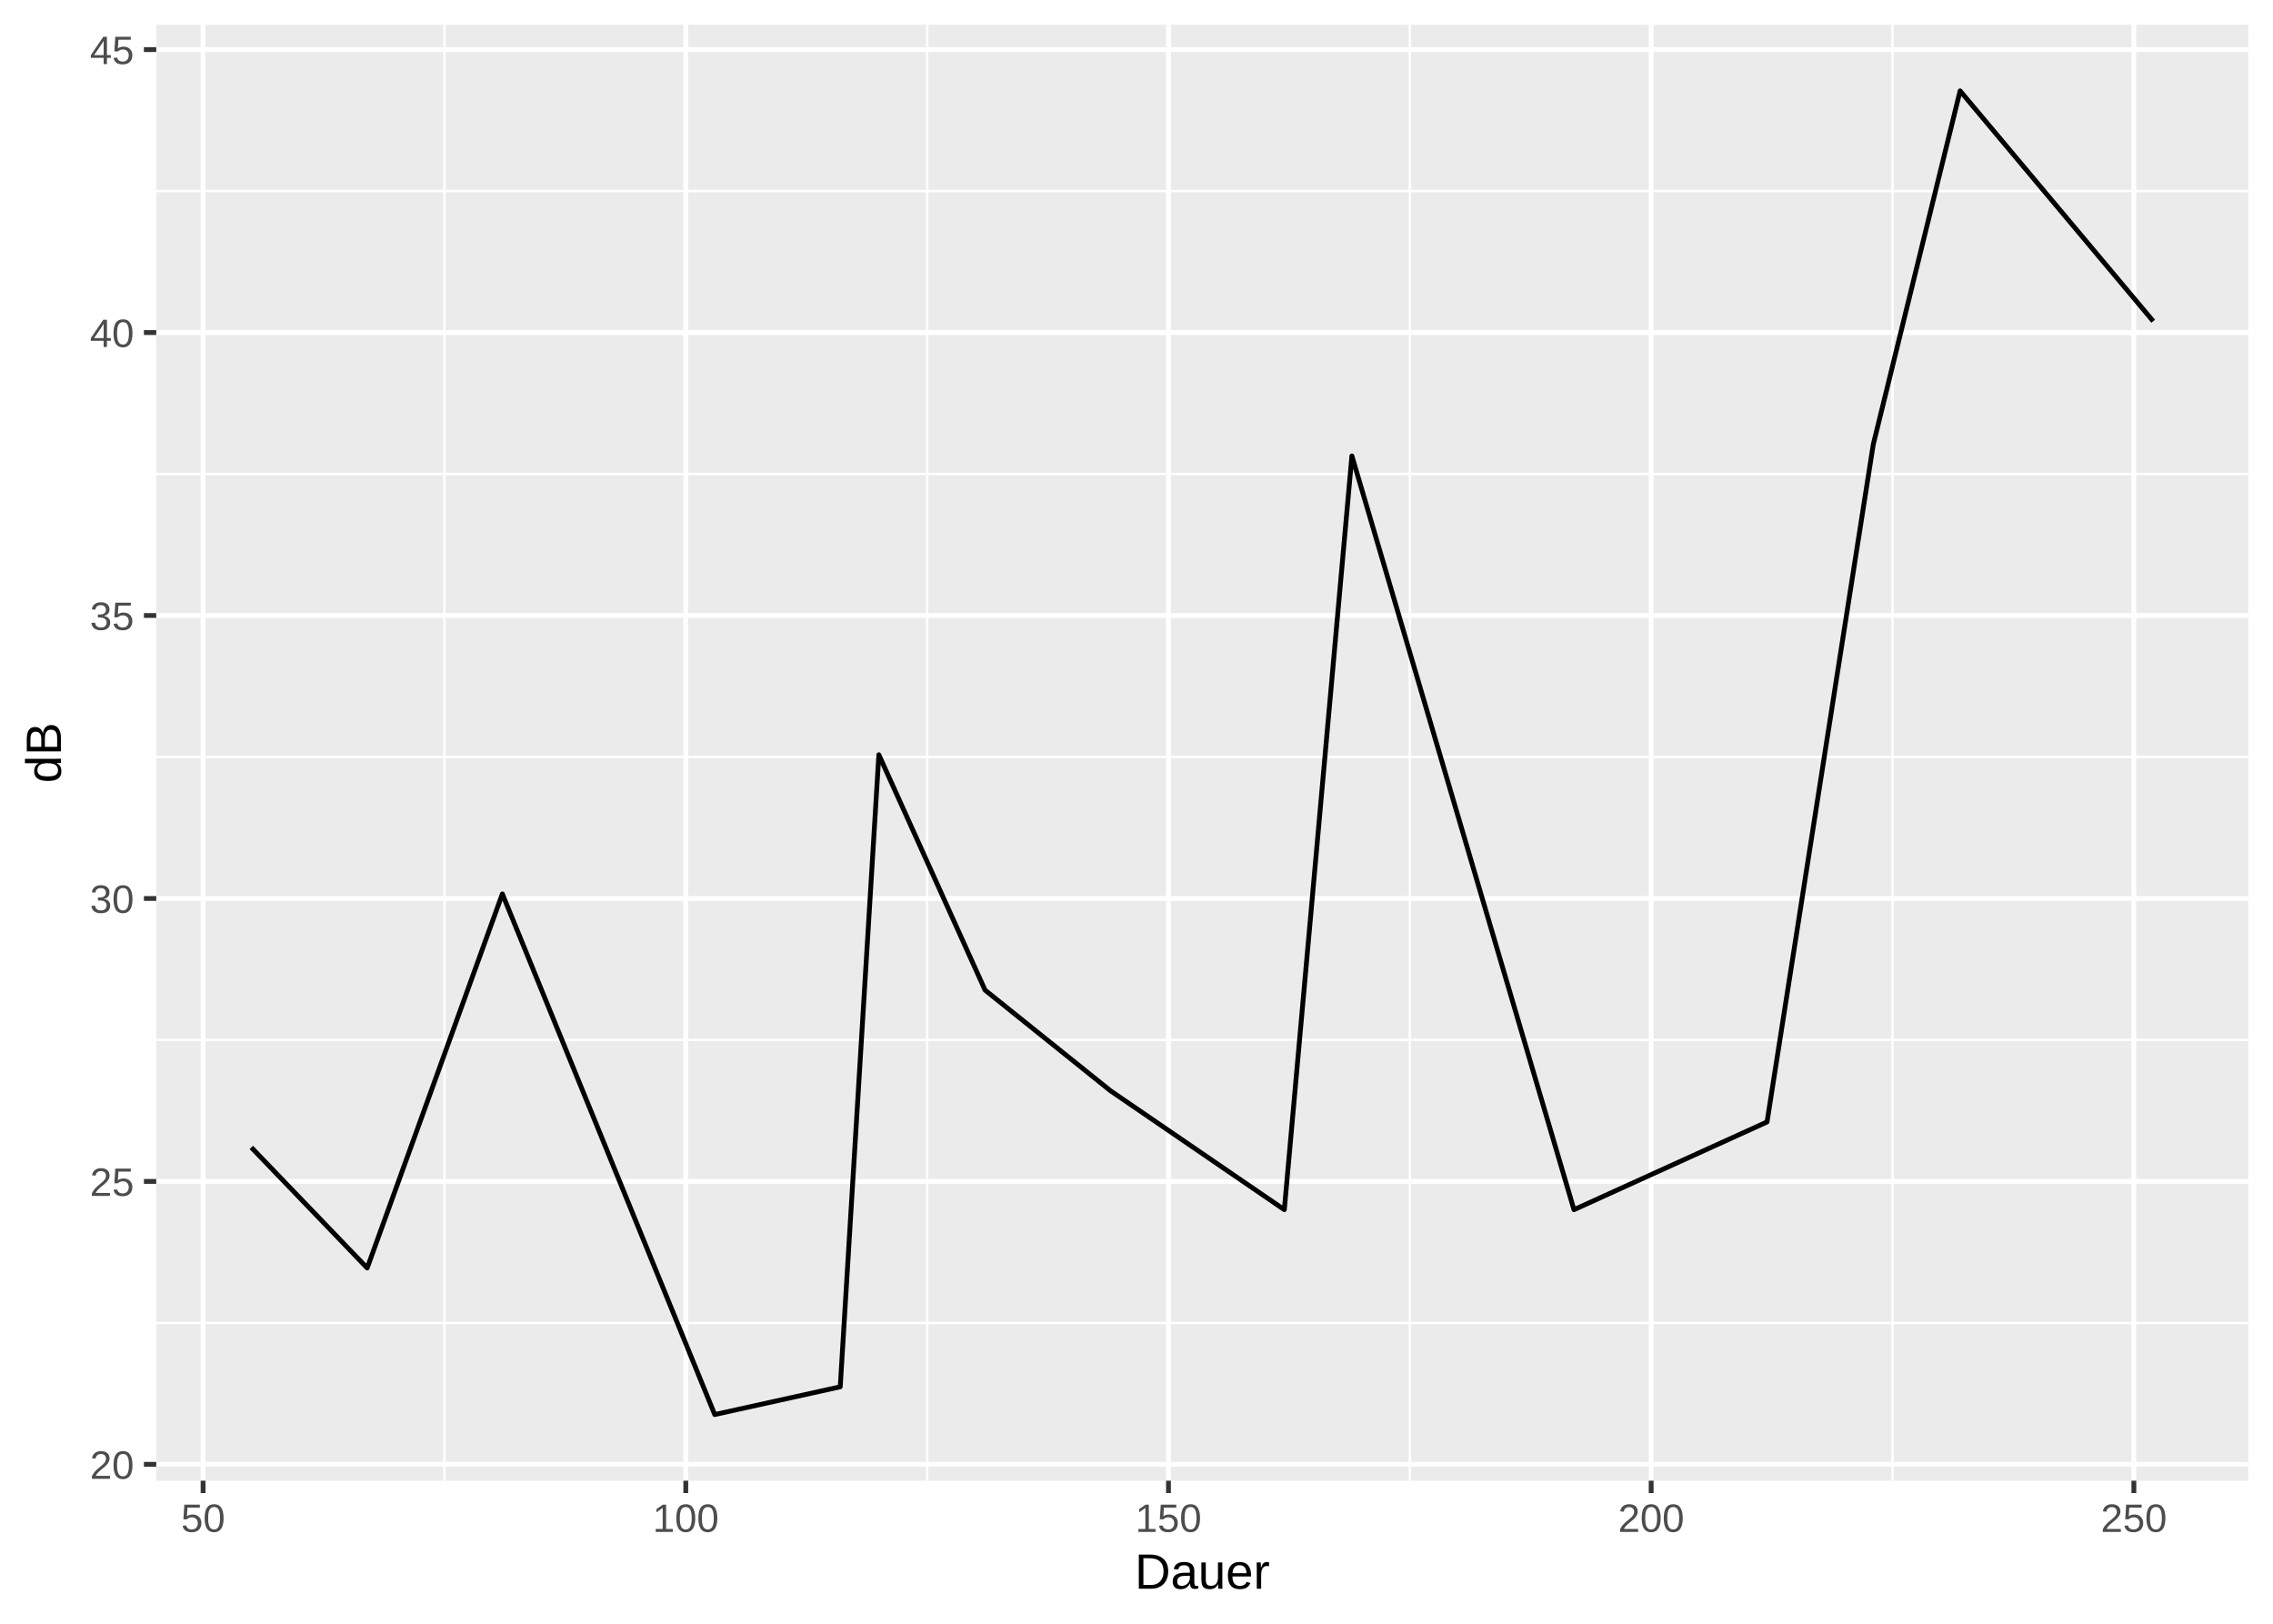
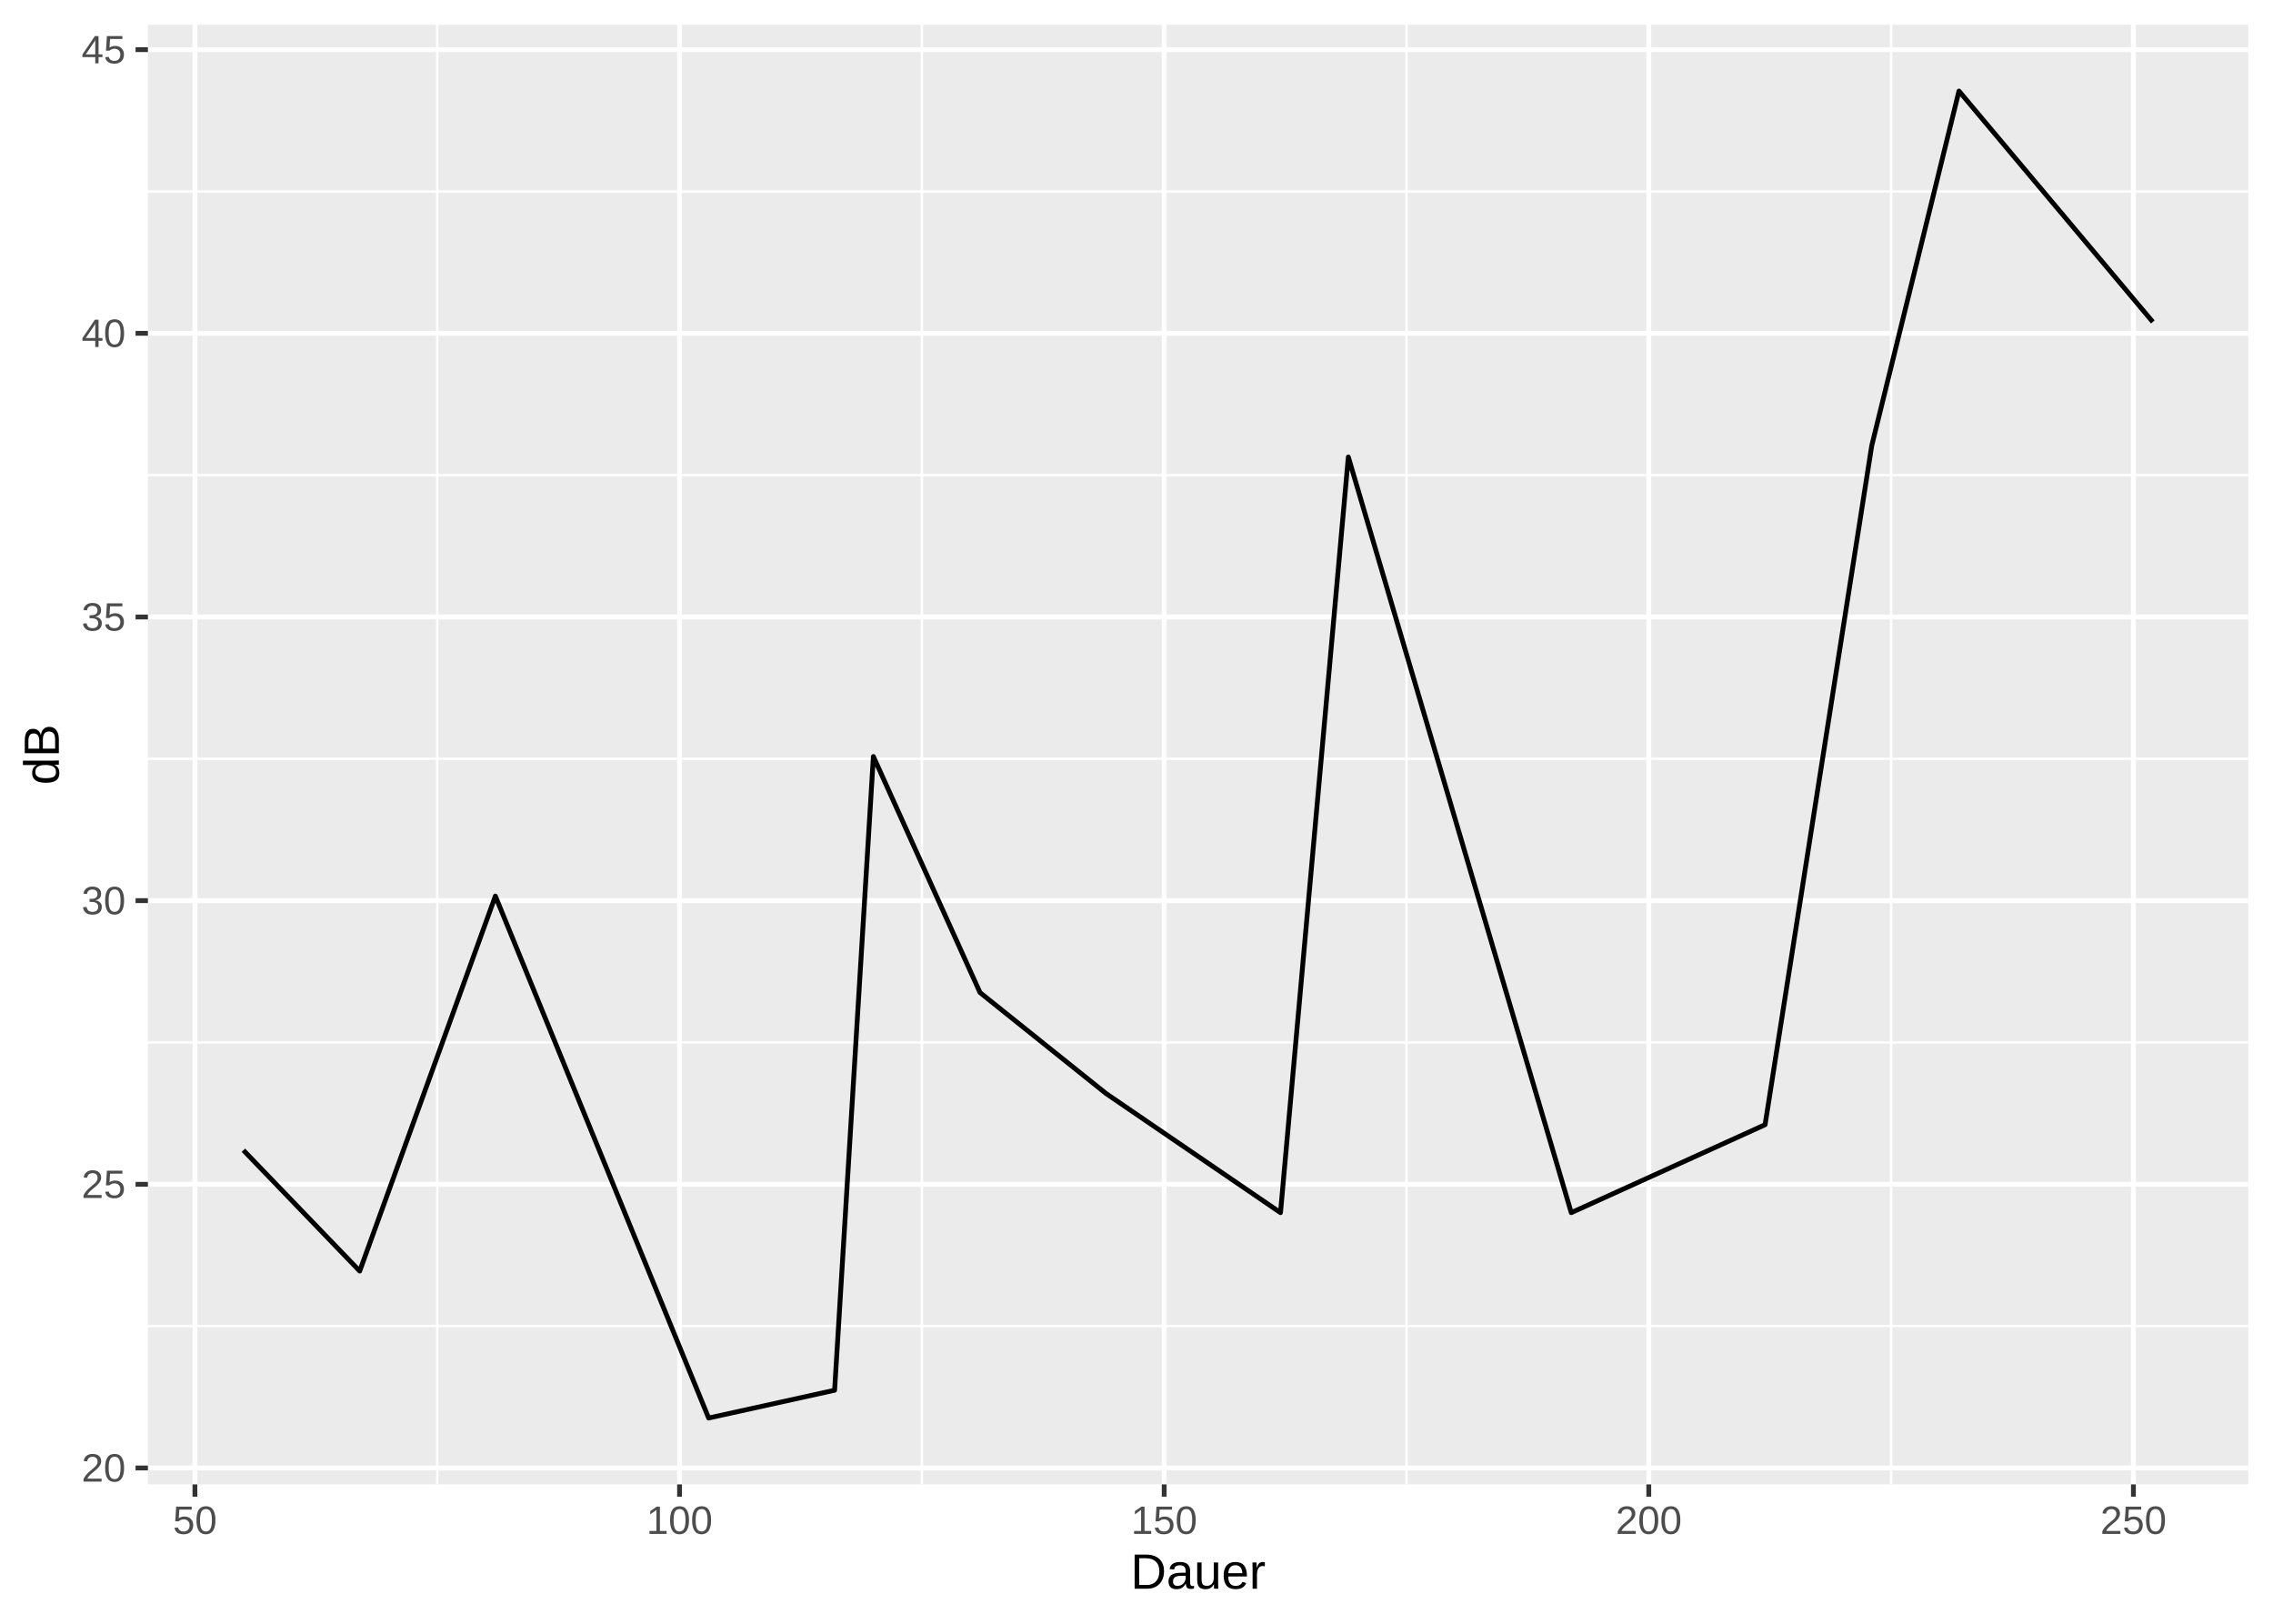
- <svg xmlns="http://www.w3.org/2000/svg" class="svglite" width="504.00pt" height="360.00pt" viewBox="0 0 504.00 360.00">
-   <defs>
-     <style type="text/css">
+ <svg xmlns="http://www.w3.org/2000/svg" width="504.00pt" height="360.00pt" viewBox="0 0 504.00 360.00">
+   <g class="svglite">
+     <defs>
+       <style type="text/css">
    .svglite line, .svglite polyline, .svglite polygon, .svglite path, .svglite rect, .svglite circle {
      fill: none;
      stroke: #000000;
      stroke-linecap: round;
      stroke-linejoin: round;
      stroke-miterlimit: 10.00;
    }
    .svglite text {
      white-space: pre;
    }
+     .svglite g.glyphgroup path {
+       fill: inherit;
+       stroke: none;
+     }
  </style>
-   </defs>
-   <rect width="100%" height="100%" style="stroke: none; fill: #FFFFFF;" />
-   <defs>
-     <clipPath id="cpMC4wMHw1MDQuMDB8MC4wMHwzNjAuMDA=">
-       <rect x="0.00" y="0.00" width="504.00" height="360.00" />
-     </clipPath>
-   </defs>
-   <g clip-path="url(#cpMC4wMHw1MDQuMDB8MC4wMHwzNjAuMDA=)">
-     <rect x="0.00" y="0.00" width="504.00" height="360.00" style="stroke-width: 1.07; stroke: #FFFFFF; fill: #FFFFFF;" />
-   </g>
-   <defs>
-     <clipPath id="cpMzQuNjV8NDk4LjUyfDUuNDh8MzI4LjI5">
-       <rect x="34.65" y="5.48" width="463.87" height="322.82" />
-     </clipPath>
-   </defs>
-   <g clip-path="url(#cpMzQuNjV8NDk4LjUyfDUuNDh8MzI4LjI5)">
-     <rect x="34.65" y="5.48" width="463.87" height="322.82" style="stroke-width: 1.07; stroke: none; fill: #EBEBEB;" />
-     <polyline points="34.65,293.30 498.52,293.30 " style="stroke-width: 0.53; stroke: #FFFFFF; stroke-linecap: butt;" />
-     <polyline points="34.65,230.56 498.52,230.56 " style="stroke-width: 0.53; stroke: #FFFFFF; stroke-linecap: butt;" />
-     <polyline points="34.65,167.83 498.52,167.83 " style="stroke-width: 0.53; stroke: #FFFFFF; stroke-linecap: butt;" />
-     <polyline points="34.65,105.09 498.52,105.09 " style="stroke-width: 0.53; stroke: #FFFFFF; stroke-linecap: butt;" />
-     <polyline points="34.65,42.36 498.52,42.36 " style="stroke-width: 0.53; stroke: #FFFFFF; stroke-linecap: butt;" />
-     <polyline points="98.55,328.29 98.55,5.48 " style="stroke-width: 0.53; stroke: #FFFFFF; stroke-linecap: butt;" />
-     <polyline points="205.58,328.29 205.58,5.48 " style="stroke-width: 0.53; stroke: #FFFFFF; stroke-linecap: butt;" />
-     <polyline points="312.61,328.29 312.61,5.48 " style="stroke-width: 0.53; stroke: #FFFFFF; stroke-linecap: butt;" />
-     <polyline points="419.64,328.29 419.64,5.48 " style="stroke-width: 0.53; stroke: #FFFFFF; stroke-linecap: butt;" />
-     <polyline points="34.65,324.66 498.52,324.66 " style="stroke-width: 1.07; stroke: #FFFFFF; stroke-linecap: butt;" />
-     <polyline points="34.65,261.93 498.52,261.93 " style="stroke-width: 1.07; stroke: #FFFFFF; stroke-linecap: butt;" />
-     <polyline points="34.65,199.20 498.52,199.20 " style="stroke-width: 1.07; stroke: #FFFFFF; stroke-linecap: butt;" />
-     <polyline points="34.65,136.46 498.52,136.46 " style="stroke-width: 1.07; stroke: #FFFFFF; stroke-linecap: butt;" />
-     <polyline points="34.65,73.73 498.52,73.73 " style="stroke-width: 1.07; stroke: #FFFFFF; stroke-linecap: butt;" />
-     <polyline points="34.65,10.99 498.52,10.99 " style="stroke-width: 1.07; stroke: #FFFFFF; stroke-linecap: butt;" />
-     <polyline points="45.03,328.29 45.03,5.48 " style="stroke-width: 1.07; stroke: #FFFFFF; stroke-linecap: butt;" />
-     <polyline points="152.06,328.29 152.06,5.48 " style="stroke-width: 1.07; stroke: #FFFFFF; stroke-linecap: butt;" />
-     <polyline points="259.09,328.29 259.09,5.48 " style="stroke-width: 1.07; stroke: #FFFFFF; stroke-linecap: butt;" />
-     <polyline points="366.12,328.29 366.12,5.48 " style="stroke-width: 1.07; stroke: #FFFFFF; stroke-linecap: butt;" />
-     <polyline points="473.15,328.29 473.15,5.48 " style="stroke-width: 1.07; stroke: #FFFFFF; stroke-linecap: butt;" />
-     <polyline points="55.73,254.40 81.42,281.13 111.39,198.19 158.48,313.62 186.31,307.47 194.87,167.33 218.42,219.52 246.25,241.85 284.78,268.20 299.76,101.08 349.00,268.20 391.81,248.75 415.36,98.57 434.62,20.15 477.44,71.22 " style="stroke-width: 1.07; stroke-linecap: butt;" />
-   </g>
-   <g clip-path="url(#cpMC4wMHw1MDQuMDB8MC4wMHwzNjAuMDA=)">
-     <text x="29.72" y="327.87" text-anchor="end" style="font-size: 8.80px;fill: #4D4D4D; font-family: &quot;Arimo&quot;;" textLength="11.19px" lengthAdjust="spacingAndGlyphs">20</text>
-     <text x="29.72" y="265.14" text-anchor="end" style="font-size: 8.80px;fill: #4D4D4D; font-family: &quot;Arimo&quot;;" textLength="11.19px" lengthAdjust="spacingAndGlyphs">25</text>
-     <text x="29.72" y="202.40" text-anchor="end" style="font-size: 8.80px;fill: #4D4D4D; font-family: &quot;Arimo&quot;;" textLength="11.19px" lengthAdjust="spacingAndGlyphs">30</text>
-     <text x="29.72" y="139.67" text-anchor="end" style="font-size: 8.80px;fill: #4D4D4D; font-family: &quot;Arimo&quot;;" textLength="11.19px" lengthAdjust="spacingAndGlyphs">35</text>
-     <text x="29.72" y="76.94" text-anchor="end" style="font-size: 8.80px;fill: #4D4D4D; font-family: &quot;Arimo&quot;;" textLength="11.19px" lengthAdjust="spacingAndGlyphs">40</text>
-     <text x="29.72" y="14.20" text-anchor="end" style="font-size: 8.80px;fill: #4D4D4D; font-family: &quot;Arimo&quot;;" textLength="11.19px" lengthAdjust="spacingAndGlyphs">45</text>
-     <polyline points="31.91,324.66 34.65,324.66 " style="stroke-width: 1.07; stroke: #333333; stroke-linecap: butt;" />
-     <polyline points="31.91,261.93 34.65,261.93 " style="stroke-width: 1.07; stroke: #333333; stroke-linecap: butt;" />
-     <polyline points="31.91,199.20 34.65,199.20 " style="stroke-width: 1.07; stroke: #333333; stroke-linecap: butt;" />
-     <polyline points="31.91,136.46 34.65,136.46 " style="stroke-width: 1.07; stroke: #333333; stroke-linecap: butt;" />
-     <polyline points="31.91,73.73 34.65,73.73 " style="stroke-width: 1.07; stroke: #333333; stroke-linecap: butt;" />
-     <polyline points="31.91,10.99 34.65,10.99 " style="stroke-width: 1.07; stroke: #333333; stroke-linecap: butt;" />
-     <polyline points="45.03,331.03 45.03,328.29 " style="stroke-width: 1.07; stroke: #333333; stroke-linecap: butt;" />
-     <polyline points="152.06,331.03 152.06,328.29 " style="stroke-width: 1.07; stroke: #333333; stroke-linecap: butt;" />
-     <polyline points="259.09,331.03 259.09,328.29 " style="stroke-width: 1.07; stroke: #333333; stroke-linecap: butt;" />
-     <polyline points="366.12,331.03 366.12,328.29 " style="stroke-width: 1.07; stroke: #333333; stroke-linecap: butt;" />
-     <polyline points="473.15,331.03 473.15,328.29 " style="stroke-width: 1.07; stroke: #333333; stroke-linecap: butt;" />
-     <text x="45.03" y="339.64" text-anchor="middle" style="font-size: 8.80px;fill: #4D4D4D; font-family: &quot;Arimo&quot;;" textLength="11.19px" lengthAdjust="spacingAndGlyphs">50</text>
-     <text x="152.06" y="339.64" text-anchor="middle" style="font-size: 8.80px;fill: #4D4D4D; font-family: &quot;Arimo&quot;;" textLength="16.78px" lengthAdjust="spacingAndGlyphs">100</text>
-     <text x="259.09" y="339.64" text-anchor="middle" style="font-size: 8.80px;fill: #4D4D4D; font-family: &quot;Arimo&quot;;" textLength="16.78px" lengthAdjust="spacingAndGlyphs">150</text>
-     <text x="366.12" y="339.64" text-anchor="middle" style="font-size: 8.80px;fill: #4D4D4D; font-family: &quot;Arimo&quot;;" textLength="16.78px" lengthAdjust="spacingAndGlyphs">200</text>
-     <text x="473.15" y="339.64" text-anchor="middle" style="font-size: 8.80px;fill: #4D4D4D; font-family: &quot;Arimo&quot;;" textLength="16.78px" lengthAdjust="spacingAndGlyphs">250</text>
-     <text x="266.59" y="352.23" text-anchor="middle" style="font-size: 11.00px; font-family: &quot;Arimo&quot;;" textLength="33.47px" lengthAdjust="spacingAndGlyphs">Dauer</text>
-     <text transform="translate(13.50,166.89) rotate(-90)" text-anchor="middle" style="font-size: 11.00px; font-family: &quot;Arimo&quot;;" textLength="14.53px" lengthAdjust="spacingAndGlyphs">dB</text>
+     </defs>
+     <rect width="100%" height="100%" style="stroke: none; fill: #FFFFFF;" />
+     <defs>
+       <clipPath id="cpMC4wMHw1MDQuMDB8MC4wMHwzNjAuMDA=">
+         <rect x="0.00" y="0.00" width="504.00" height="360.00" />
+       </clipPath>
+     </defs>
+     <g clip-path="url(#cpMC4wMHw1MDQuMDB8MC4wMHwzNjAuMDA=)">
+       <rect x="0.00" y="0.00" width="504.00" height="360.00" style="stroke-width: 1.07; stroke: #FFFFFF; fill: #FFFFFF;" />
+     </g>
+     <defs>
+       <clipPath id="cpMzIuODB8NDk4LjUyfDUuNDh8MzI5LjEw">
+         <rect x="32.80" y="5.48" width="465.72" height="323.62" />
+       </clipPath>
+     </defs>
+     <g clip-path="url(#cpMzIuODB8NDk4LjUyfDUuNDh8MzI5LjEw)">
+       <rect x="32.80" y="5.48" width="465.72" height="323.62" style="stroke-width: 1.07; stroke: none; fill: #EBEBEB;" />
+       <polyline points="32.80,294.01 498.52,294.01 " style="stroke-width: 0.53; stroke: #FFFFFF; stroke-linecap: butt;" />
+       <polyline points="32.80,231.12 498.52,231.12 " style="stroke-width: 0.53; stroke: #FFFFFF; stroke-linecap: butt;" />
+       <polyline points="32.80,168.23 498.52,168.23 " style="stroke-width: 0.53; stroke: #FFFFFF; stroke-linecap: butt;" />
+       <polyline points="32.80,105.34 498.52,105.34 " style="stroke-width: 0.53; stroke: #FFFFFF; stroke-linecap: butt;" />
+       <polyline points="32.80,42.45 498.52,42.45 " style="stroke-width: 0.53; stroke: #FFFFFF; stroke-linecap: butt;" />
+       <polyline points="96.95,329.10 96.95,5.48 " style="stroke-width: 0.53; stroke: #FFFFFF; stroke-linecap: butt;" />
+       <polyline points="204.41,329.10 204.41,5.48 " style="stroke-width: 0.53; stroke: #FFFFFF; stroke-linecap: butt;" />
+       <polyline points="311.87,329.10 311.87,5.48 " style="stroke-width: 0.53; stroke: #FFFFFF; stroke-linecap: butt;" />
+       <polyline points="419.32,329.10 419.32,5.48 " style="stroke-width: 0.53; stroke: #FFFFFF; stroke-linecap: butt;" />
+       <polyline points="32.80,325.46 498.52,325.46 " style="stroke-width: 1.07; stroke: #FFFFFF; stroke-linecap: butt;" />
+       <polyline points="32.80,262.57 498.52,262.57 " style="stroke-width: 1.07; stroke: #FFFFFF; stroke-linecap: butt;" />
+       <polyline points="32.80,199.68 498.52,199.68 " style="stroke-width: 1.07; stroke: #FFFFFF; stroke-linecap: butt;" />
+       <polyline points="32.80,136.79 498.52,136.79 " style="stroke-width: 1.07; stroke: #FFFFFF; stroke-linecap: butt;" />
+       <polyline points="32.80,73.90 498.52,73.90 " style="stroke-width: 1.07; stroke: #FFFFFF; stroke-linecap: butt;" />
+       <polyline points="32.80,11.01 498.52,11.01 " style="stroke-width: 1.07; stroke: #FFFFFF; stroke-linecap: butt;" />
+       <polyline points="43.22,329.10 43.22,5.48 " style="stroke-width: 1.07; stroke: #FFFFFF; stroke-linecap: butt;" />
+       <polyline points="150.68,329.10 150.68,5.48 " style="stroke-width: 1.07; stroke: #FFFFFF; stroke-linecap: butt;" />
+       <polyline points="258.14,329.10 258.14,5.48 " style="stroke-width: 1.07; stroke: #FFFFFF; stroke-linecap: butt;" />
+       <polyline points="365.59,329.10 365.59,5.48 " style="stroke-width: 1.07; stroke: #FFFFFF; stroke-linecap: butt;" />
+       <polyline points="473.05,329.10 473.05,5.48 " style="stroke-width: 1.07; stroke: #FFFFFF; stroke-linecap: butt;" />
+       <polyline points="53.97,255.02 79.76,281.81 109.84,198.67 157.13,314.39 185.06,308.23 193.66,167.73 217.30,220.06 245.24,242.44 283.93,268.86 298.97,101.32 348.40,268.86 391.38,249.36 415.03,98.80 434.37,20.19 477.35,71.38 " style="stroke-width: 1.07; stroke-linecap: butt;" />
+     </g>
+     <g clip-path="url(#cpMC4wMHw1MDQuMDB8MC4wMHwzNjAuMDA=)">
+       <text x="27.86" y="328.49" text-anchor="end" style="font-size: 8.80px;fill: #4D4D4D; font-family: &quot;Arimo&quot;;" textLength="9.78px" lengthAdjust="spacingAndGlyphs">20</text>
+       <text x="27.86" y="265.60" text-anchor="end" style="font-size: 8.80px;fill: #4D4D4D; font-family: &quot;Arimo&quot;;" textLength="9.78px" lengthAdjust="spacingAndGlyphs">25</text>
+       <text x="27.86" y="202.71" text-anchor="end" style="font-size: 8.80px;fill: #4D4D4D; font-family: &quot;Arimo&quot;;" textLength="9.78px" lengthAdjust="spacingAndGlyphs">30</text>
+       <text x="27.86" y="139.82" text-anchor="end" style="font-size: 8.80px;fill: #4D4D4D; font-family: &quot;Arimo&quot;;" textLength="9.78px" lengthAdjust="spacingAndGlyphs">35</text>
+       <text x="27.86" y="76.93" text-anchor="end" style="font-size: 8.80px;fill: #4D4D4D; font-family: &quot;Arimo&quot;;" textLength="9.78px" lengthAdjust="spacingAndGlyphs">40</text>
+       <text x="27.86" y="14.04" text-anchor="end" style="font-size: 8.80px;fill: #4D4D4D; font-family: &quot;Arimo&quot;;" textLength="9.78px" lengthAdjust="spacingAndGlyphs">45</text>
+       <polyline points="30.06,325.46 32.80,325.46 " style="stroke-width: 1.07; stroke: #333333; stroke-linecap: butt;" />
+       <polyline points="30.06,262.57 32.80,262.57 " style="stroke-width: 1.07; stroke: #333333; stroke-linecap: butt;" />
+       <polyline points="30.06,199.68 32.80,199.68 " style="stroke-width: 1.07; stroke: #333333; stroke-linecap: butt;" />
+       <polyline points="30.06,136.79 32.80,136.79 " style="stroke-width: 1.07; stroke: #333333; stroke-linecap: butt;" />
+       <polyline points="30.06,73.90 32.80,73.90 " style="stroke-width: 1.07; stroke: #333333; stroke-linecap: butt;" />
+       <polyline points="30.06,11.01 32.80,11.01 " style="stroke-width: 1.07; stroke: #333333; stroke-linecap: butt;" />
+       <polyline points="43.22,331.84 43.22,329.10 " style="stroke-width: 1.07; stroke: #333333; stroke-linecap: butt;" />
+       <polyline points="150.68,331.84 150.68,329.10 " style="stroke-width: 1.07; stroke: #333333; stroke-linecap: butt;" />
+       <polyline points="258.14,331.84 258.14,329.10 " style="stroke-width: 1.07; stroke: #333333; stroke-linecap: butt;" />
+       <polyline points="365.59,331.84 365.59,329.10 " style="stroke-width: 1.07; stroke: #333333; stroke-linecap: butt;" />
+       <polyline points="473.05,331.84 473.05,329.10 " style="stroke-width: 1.07; stroke: #333333; stroke-linecap: butt;" />
+       <text x="43.22" y="340.09" text-anchor="middle" style="font-size: 8.80px;fill: #4D4D4D; font-family: &quot;Arimo&quot;;" textLength="9.78px" lengthAdjust="spacingAndGlyphs">50</text>
+       <text x="150.68" y="340.09" text-anchor="middle" style="font-size: 8.80px;fill: #4D4D4D; font-family: &quot;Arimo&quot;;" textLength="14.67px" lengthAdjust="spacingAndGlyphs">100</text>
+       <text x="258.14" y="340.09" text-anchor="middle" style="font-size: 8.80px;fill: #4D4D4D; font-family: &quot;Arimo&quot;;" textLength="14.67px" lengthAdjust="spacingAndGlyphs">150</text>
+       <text x="365.59" y="340.09" text-anchor="middle" style="font-size: 8.80px;fill: #4D4D4D; font-family: &quot;Arimo&quot;;" textLength="14.67px" lengthAdjust="spacingAndGlyphs">200</text>
+       <text x="473.05" y="340.09" text-anchor="middle" style="font-size: 8.80px;fill: #4D4D4D; font-family: &quot;Arimo&quot;;" textLength="14.67px" lengthAdjust="spacingAndGlyphs">250</text>
+       <text x="265.66" y="352.23" text-anchor="middle" style="font-size: 11.00px; font-family: &quot;Arimo&quot;;" textLength="29.97px" lengthAdjust="spacingAndGlyphs">Dauer</text>
+       <text transform="translate(13.05,167.29) rotate(-90)" text-anchor="middle" style="font-size: 11.00px; font-family: &quot;Arimo&quot;;" textLength="13.47px" lengthAdjust="spacingAndGlyphs">dB</text>
+     </g>
  </g>
</svg>
